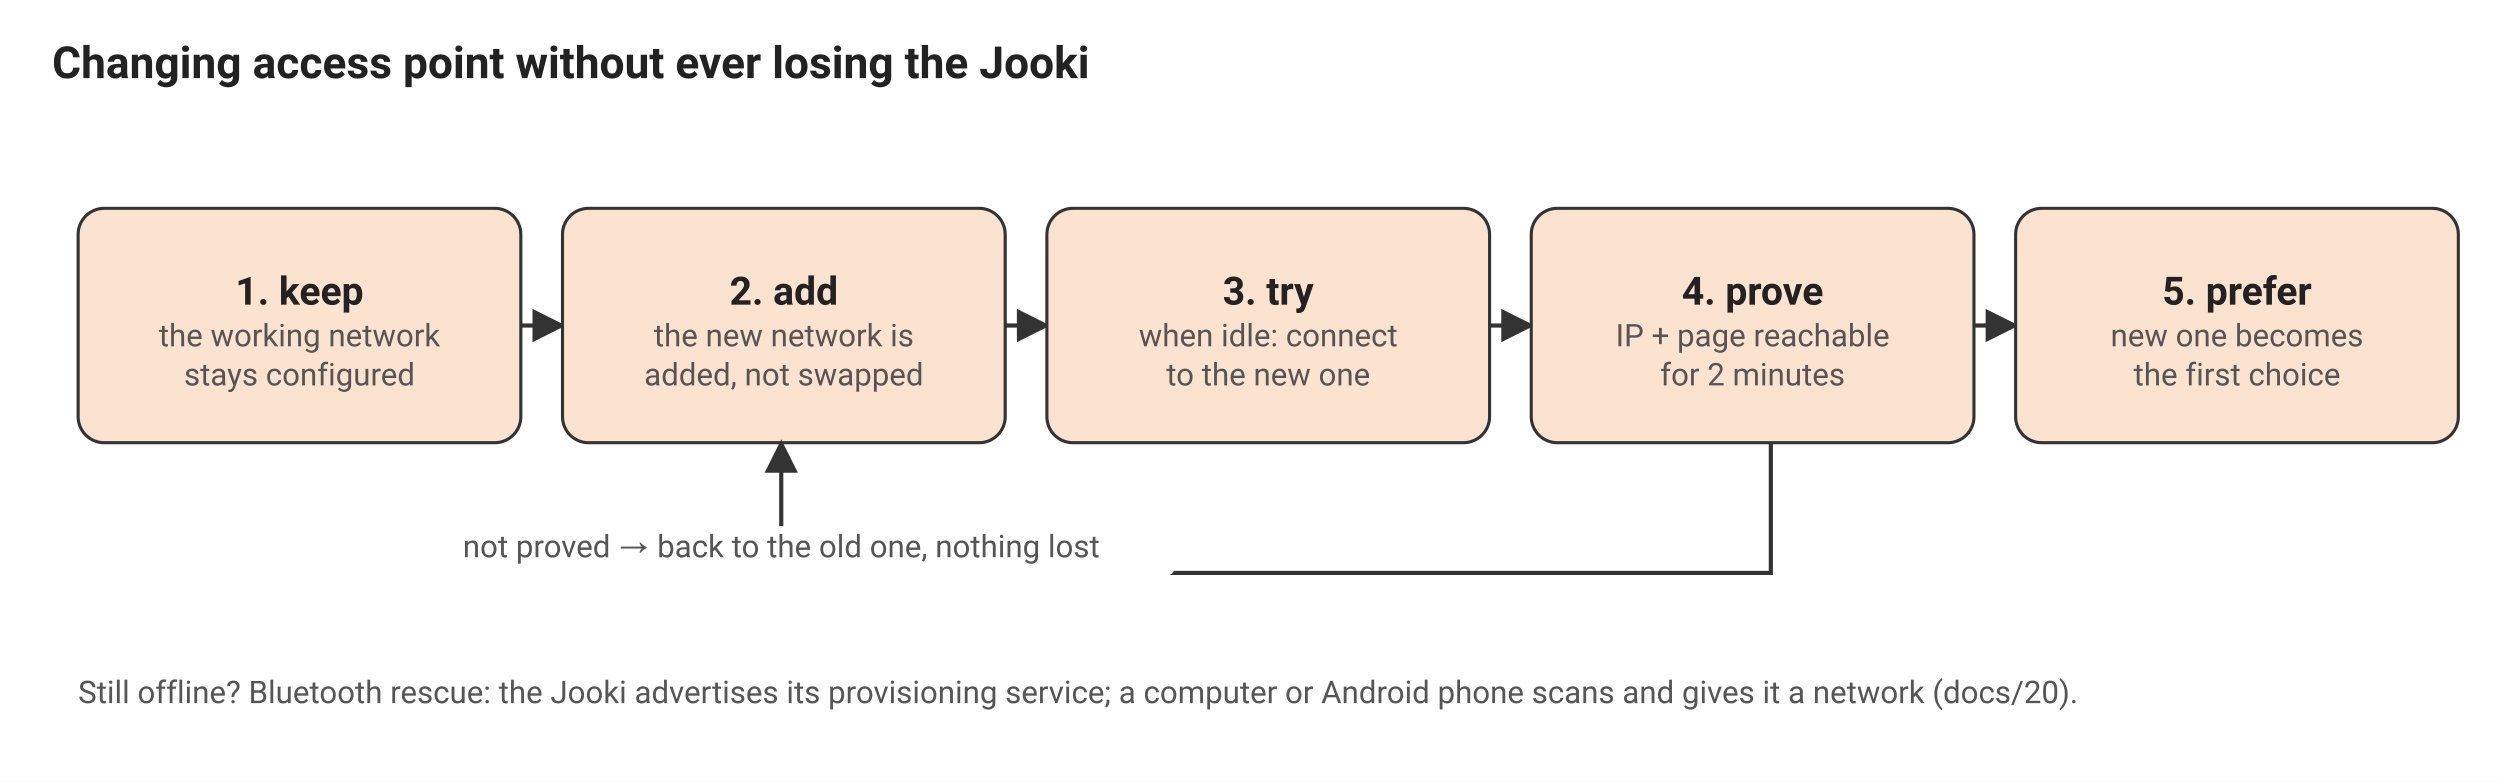
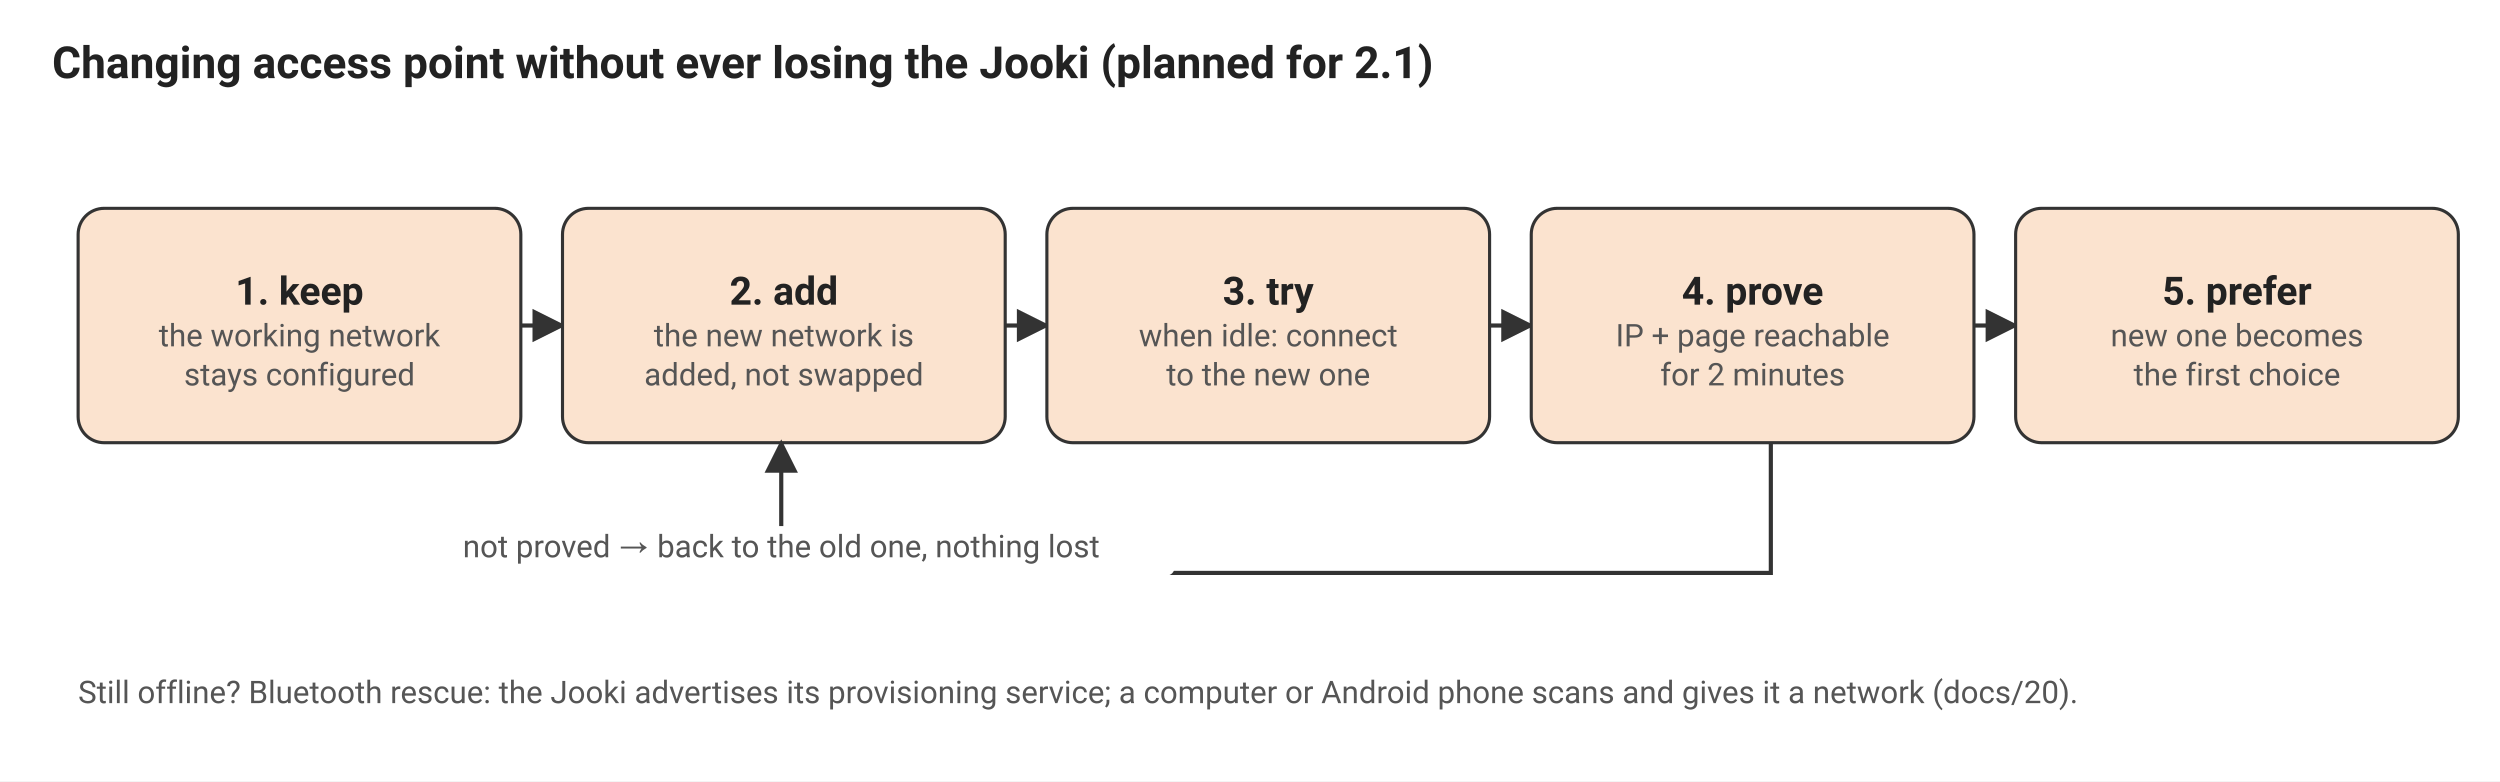
<svg xmlns="http://www.w3.org/2000/svg" viewBox="0 0 960 300" width="960" height="300" role="img" aria-label="Wi-Fi safe switch">
  <style>
text{font-family:system-ui,-apple-system,"Segoe UI",Roboto,Helvetica,Arial,sans-serif;font-size:14px;fill:#222}
.t{font-weight:700;font-size:15px}.s{font-size:12px;fill:#555}.h{font-weight:700;font-size:17px}
.box{stroke:#333;stroke-width:1.2}.dash{stroke-dasharray:6 4}
.arrow{stroke:#333;stroke-width:1.6;fill:none;marker-end:url(#a)}
.arrow2{stroke:#333;stroke-width:1.6;fill:none;marker-end:url(#a);marker-start:url(#b)}
</style>
  <defs>
    <marker id="a" viewBox="0 0 10 10" refX="9" refY="5" markerWidth="8" markerHeight="8" orient="auto-start-reverse">
      <path d="M0 0L10 5L0 10z" fill="#333" />
    </marker>
    <marker id="b" viewBox="0 0 10 10" refX="1" refY="5" markerWidth="8" markerHeight="8" orient="auto">
      <path d="M10 0L0 5L10 10z" fill="#333" />
    </marker>
  </defs>
  <rect width="960" height="300" fill="#fff" />
-   <text x="20" y="30" text-anchor="start" class="h">Changing access point without ever losing the Jooki</text>
+   <text x="20" y="30" text-anchor="start" class="h">Changing access point without ever losing the Jooki (planned for 2.1)</text>
  <rect x="30" y="80" width="170" height="90" rx="10" fill="#fbe3cf" class="box" />
  <text x="115" y="117" text-anchor="middle" class="t">1. keep</text>
  <text x="115" y="133" text-anchor="middle" class="s">the working network</text>
  <text x="115" y="148" text-anchor="middle" class="s">stays configured</text>
  <path d="M200 125 L216 125" class="arrow" />
  <rect x="216" y="80" width="170" height="90" rx="10" fill="#fbe3cf" class="box" />
  <text x="301" y="117" text-anchor="middle" class="t">2. add</text>
  <text x="301" y="133" text-anchor="middle" class="s">the new network is</text>
  <text x="301" y="148" text-anchor="middle" class="s">added, not swapped</text>
  <path d="M386 125 L402 125" class="arrow" />
  <rect x="402" y="80" width="170" height="90" rx="10" fill="#fbe3cf" class="box" />
  <text x="487" y="117" text-anchor="middle" class="t">3. try</text>
  <text x="487" y="133" text-anchor="middle" class="s">when idle: connect</text>
  <text x="487" y="148" text-anchor="middle" class="s">to the new one</text>
  <path d="M572 125 L588 125" class="arrow" />
  <rect x="588" y="80" width="170" height="90" rx="10" fill="#fbe3cf" class="box" />
  <text x="673" y="117" text-anchor="middle" class="t">4. prove</text>
  <text x="673" y="133" text-anchor="middle" class="s">IP + page reachable</text>
  <text x="673" y="148" text-anchor="middle" class="s">for 2 minutes</text>
  <path d="M758 125 L774 125" class="arrow" />
  <rect x="774" y="80" width="170" height="90" rx="10" fill="#fbe3cf" class="box" />
  <text x="859" y="117" text-anchor="middle" class="t">5. prefer</text>
  <text x="859" y="133" text-anchor="middle" class="s">new one becomes</text>
  <text x="859" y="148" text-anchor="middle" class="s">the first choice</text>
  <path d="M680 170 L680 220 L300 220 L300 170" class="arrow" />
  <rect x="147" y="202" width="304" height="19" fill="#fff" rx="3" />
  <text x="300" y="214" text-anchor="middle" class="s">not proved → back to the old one, nothing lost</text>
  <text x="30" y="270" text-anchor="start" class="s">Still offline? Bluetooth rescue: the Jooki advertises its provisioning service; a computer or Android phone scans and gives it a network (docs/20).</text>
</svg>
